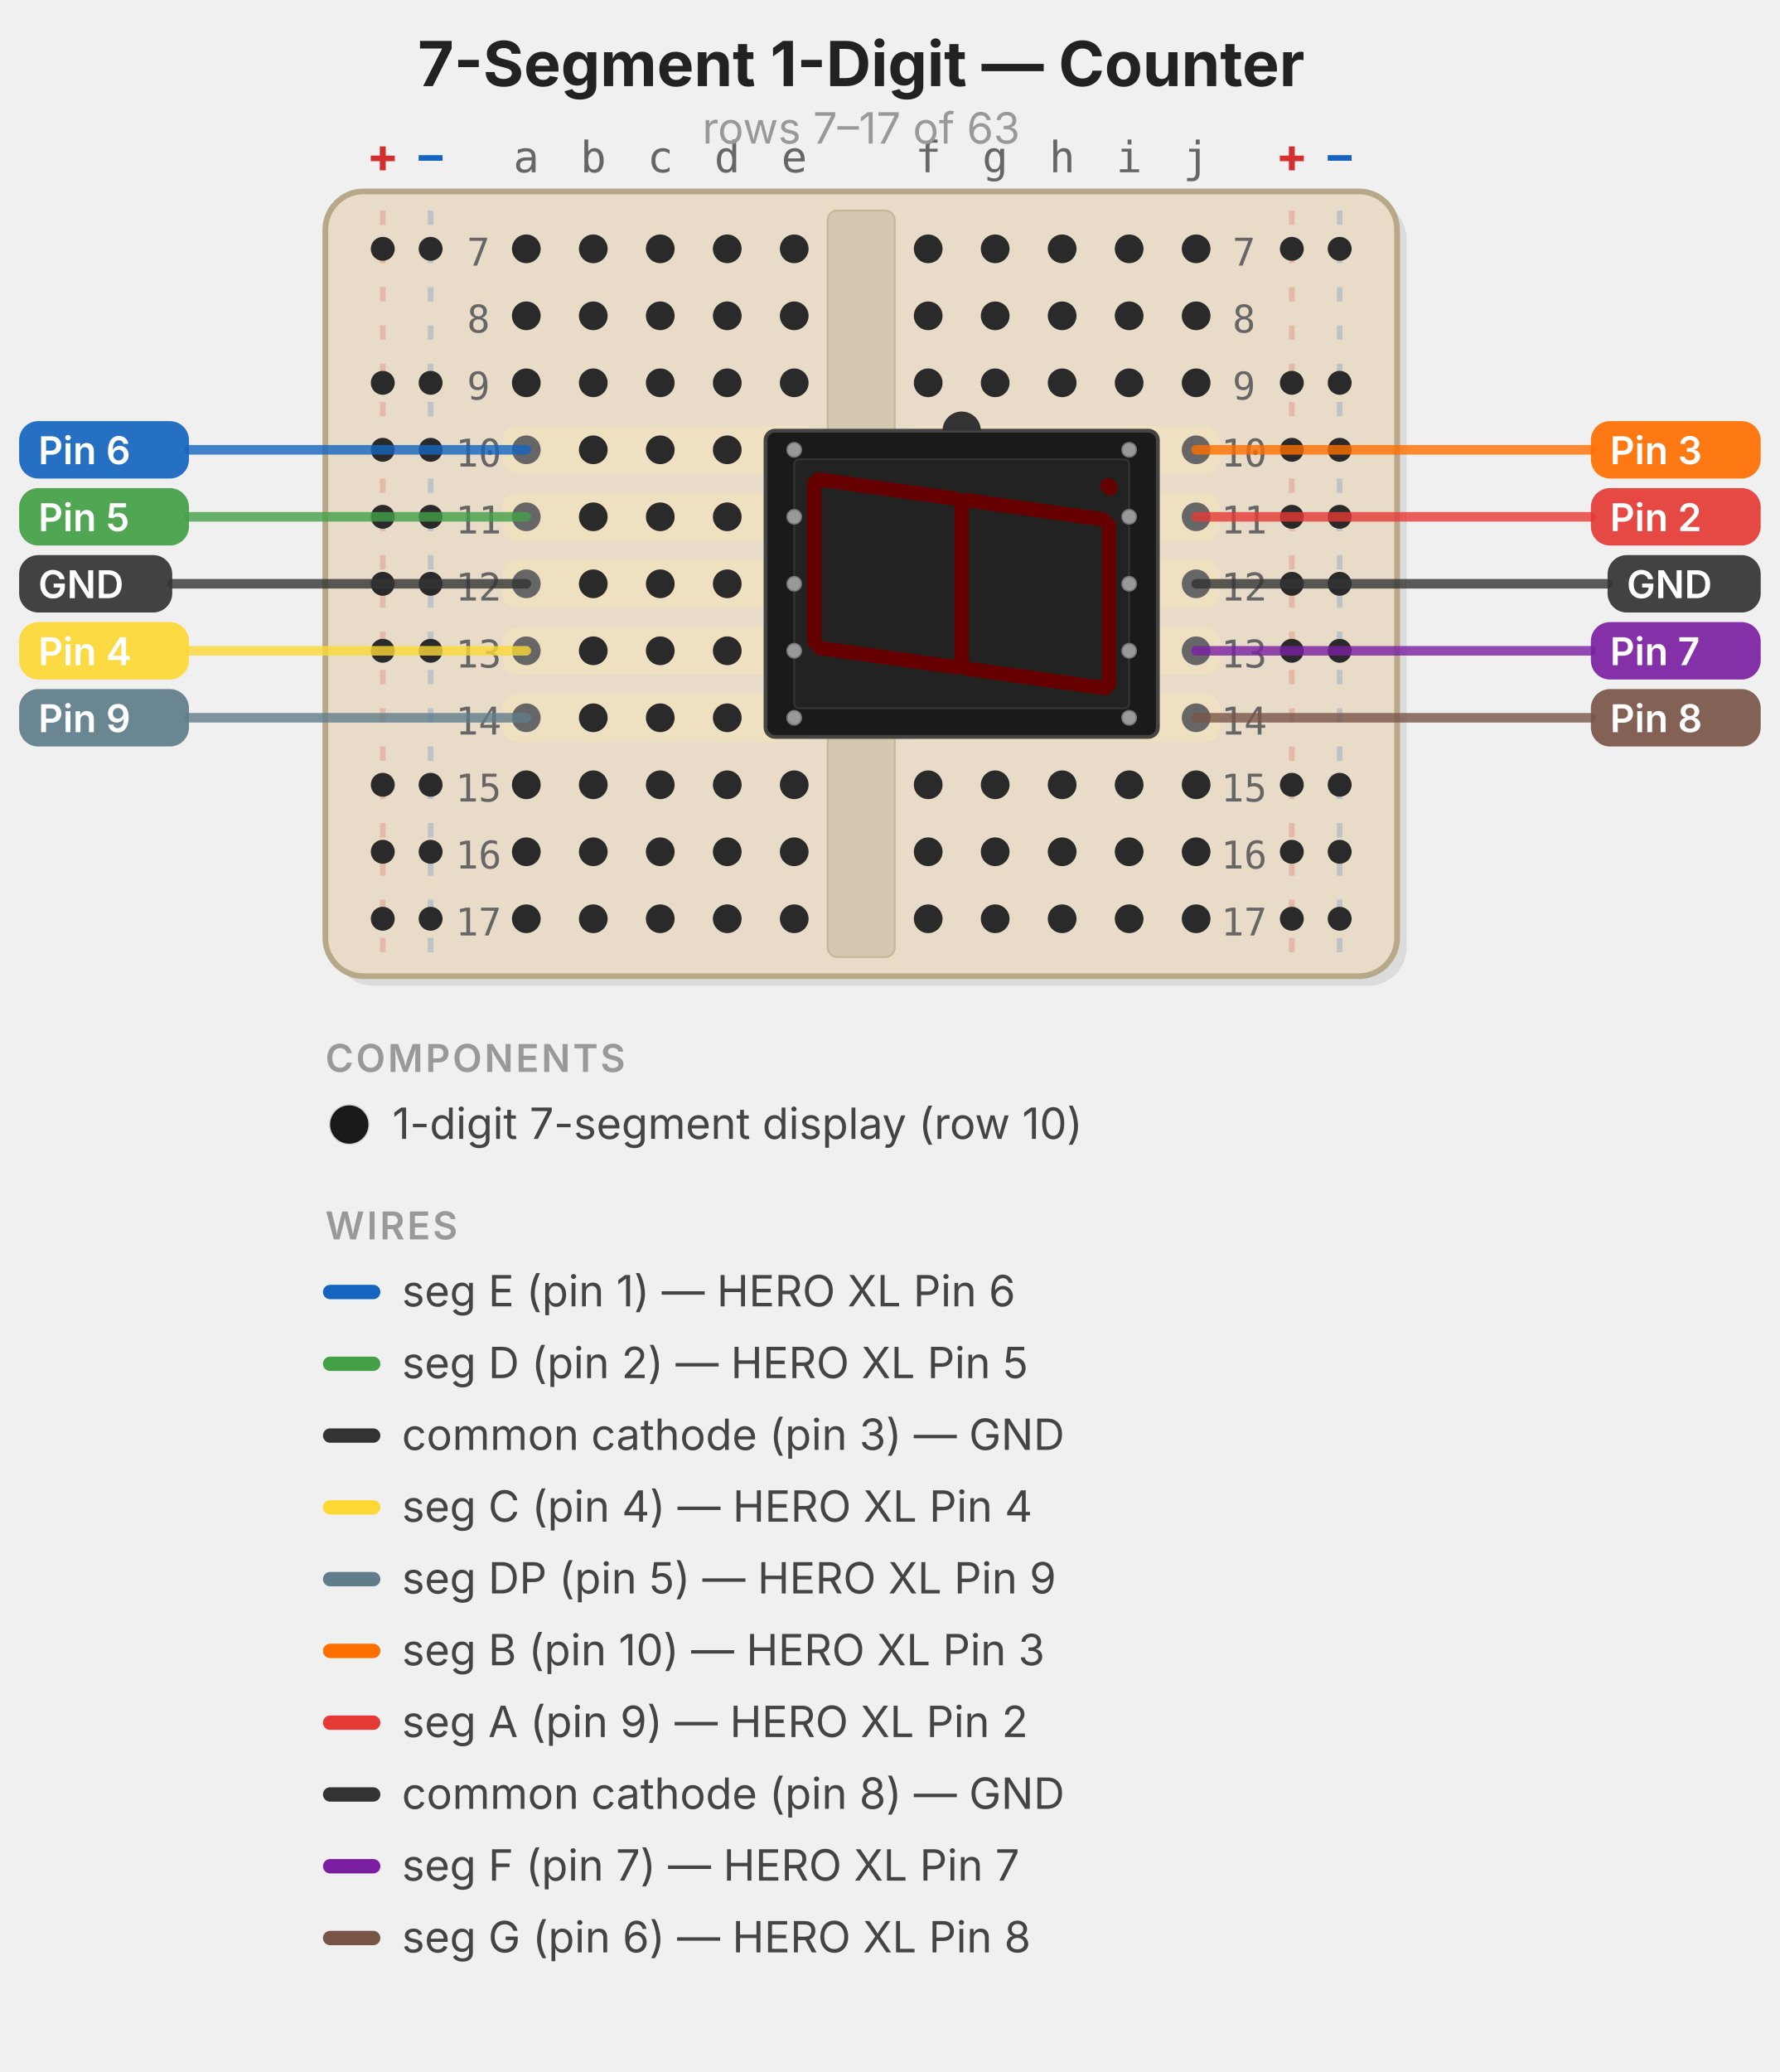
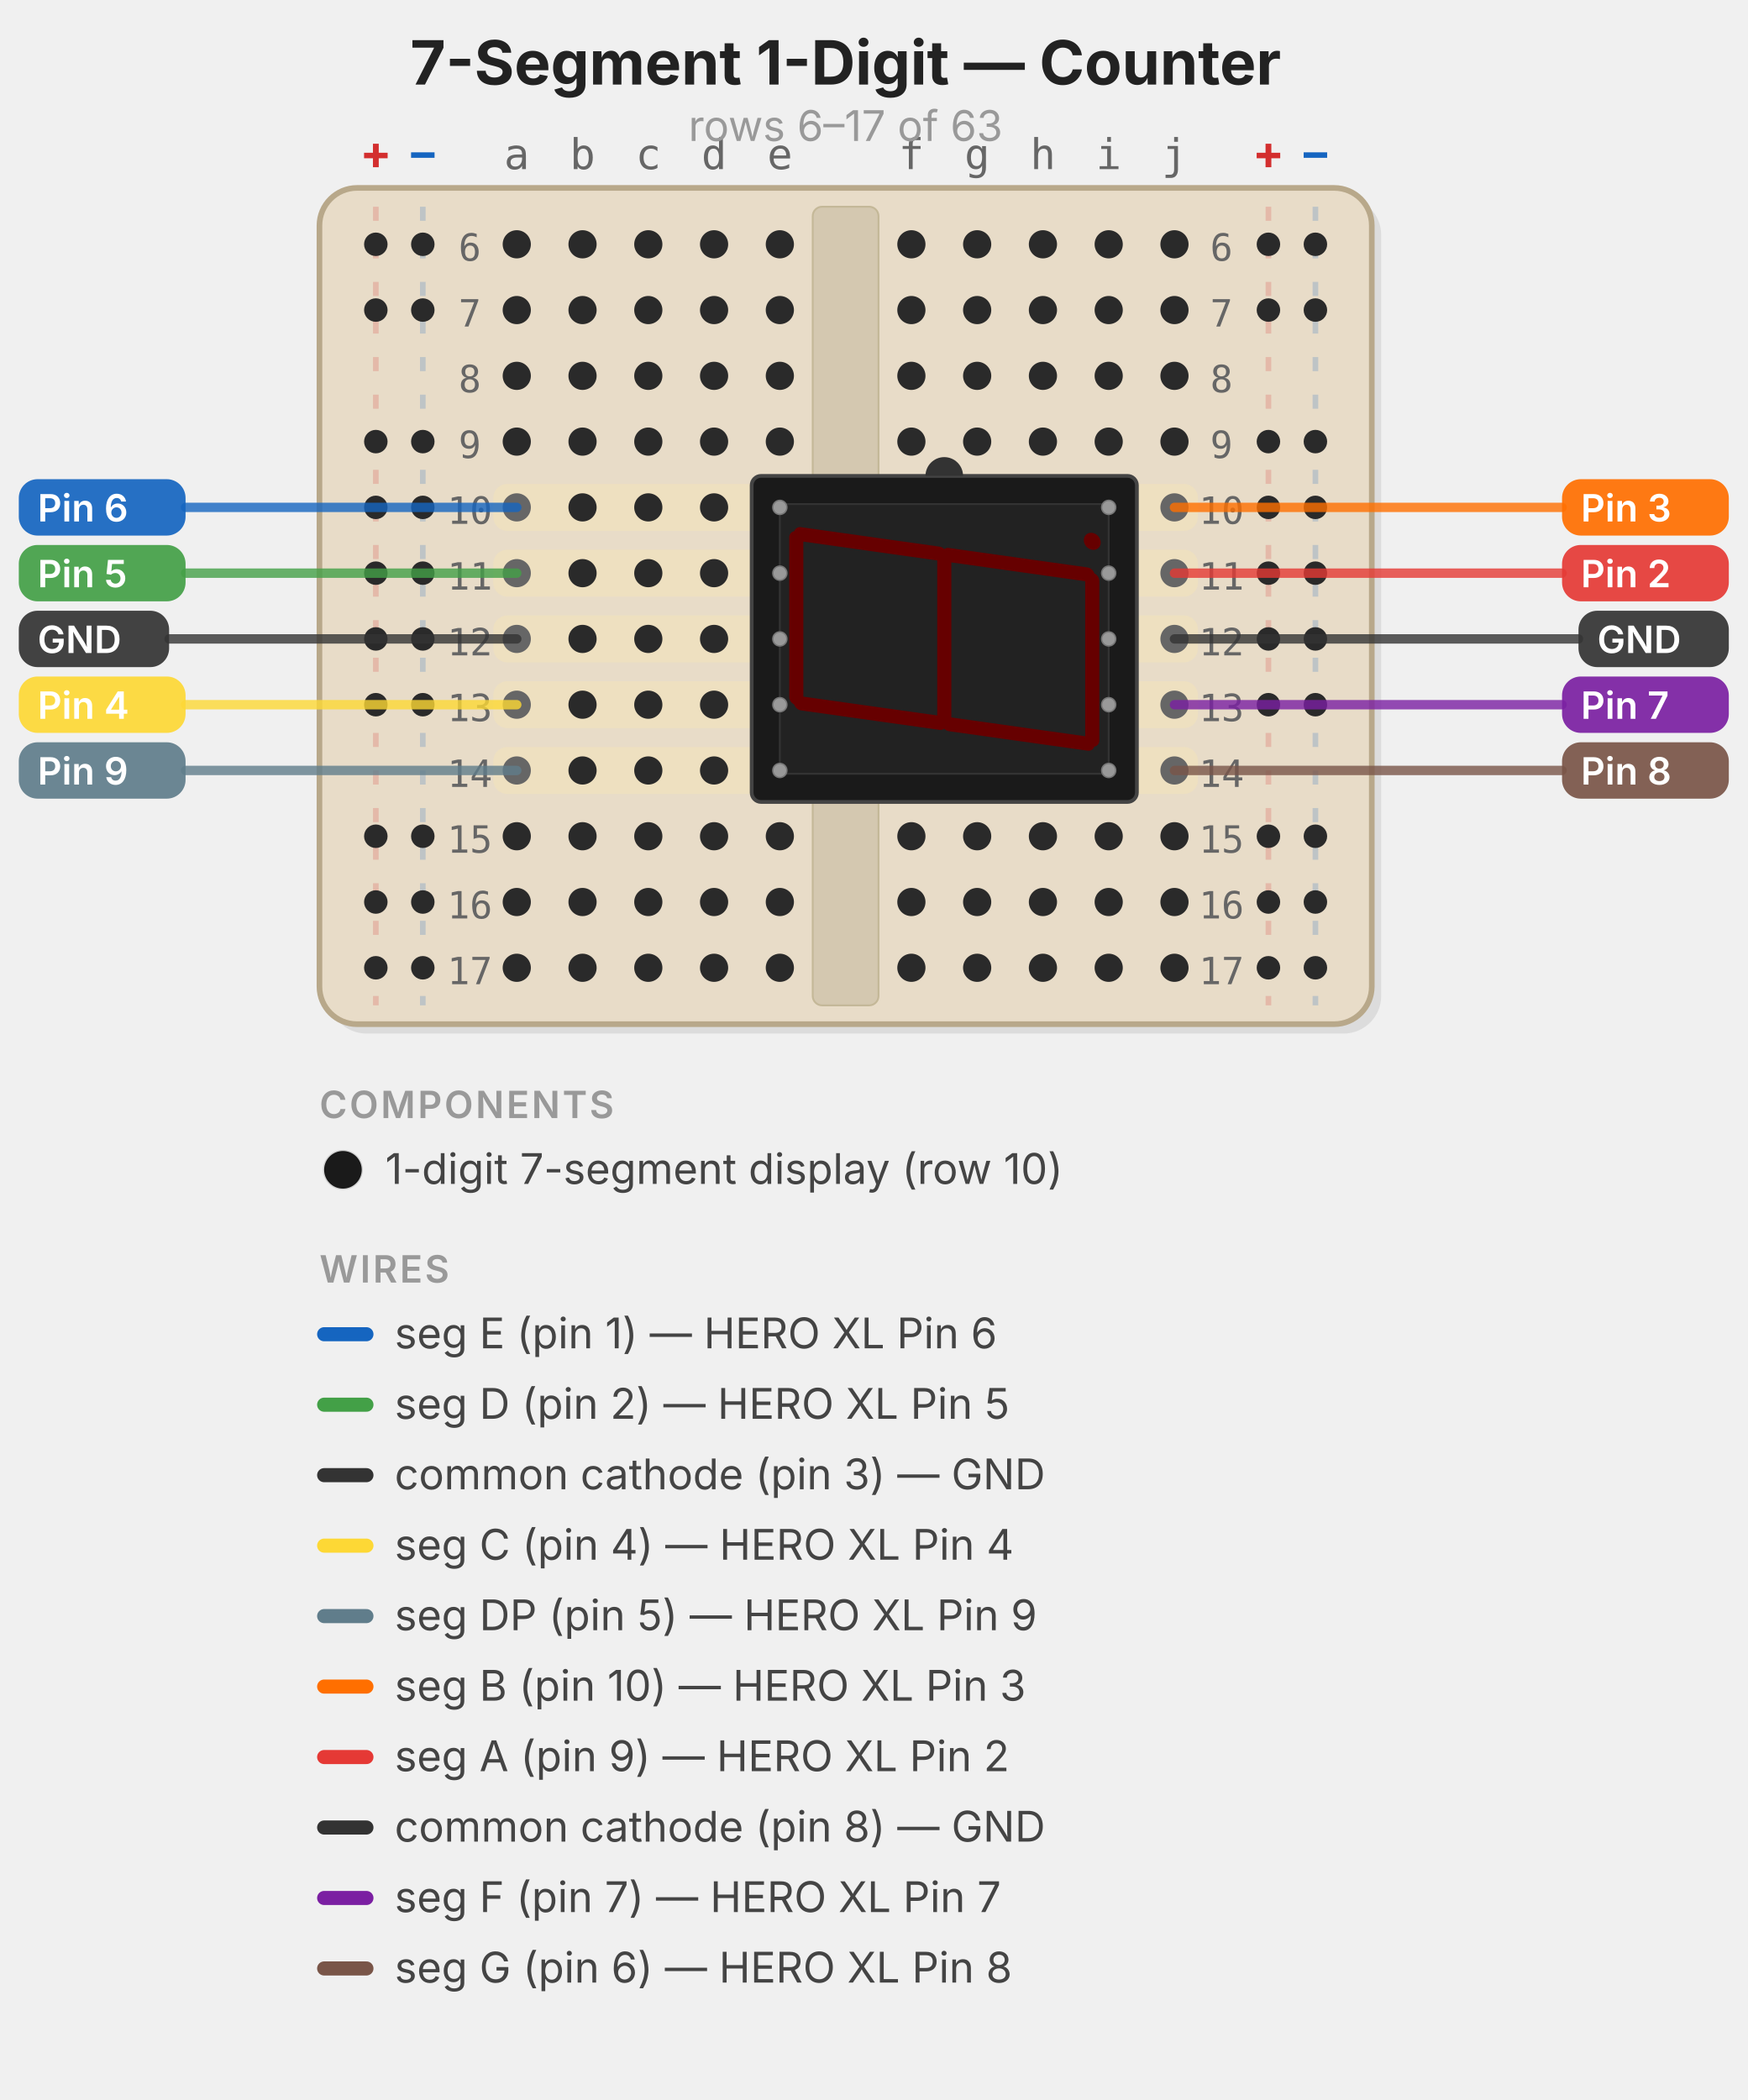
- <svg xmlns="http://www.w3.org/2000/svg" viewBox="0 0 372 433" width="372" height="433" style="background:#fff">
-   <rect x="70.0" y="42.0" width="224.0" height="164.0" rx="8" fill="#00000015" />
-   <rect x="68.0" y="40.0" width="224.0" height="164.0" rx="8" fill="#e8dcc8" stroke="#b8a88a" stroke-width="1.2" />
-   <rect x="173.0" y="44.0" width="14.0" height="156.0" rx="2" fill="#d4c8b0" stroke="#c4b898" stroke-width="0.4" />
-   <line x1="80.0" y1="44.0" x2="80.0" y2="200.0" stroke="#d32f2f" stroke-width="1.2" opacity="0.2" stroke-dasharray="3,5" />
-   <line x1="90.0" y1="44.0" x2="90.0" y2="200.0" stroke="#1565c0" stroke-width="1.2" opacity="0.2" stroke-dasharray="3,5" />
-   <line x1="270.0" y1="44.0" x2="270.0" y2="200.0" stroke="#d32f2f" stroke-width="1.2" opacity="0.2" stroke-dasharray="3,5" />
-   <line x1="280.0" y1="44.0" x2="280.0" y2="200.0" stroke="#1565c0" stroke-width="1.2" opacity="0.2" stroke-dasharray="3,5" />
-   <rect x="105.0" y="89.0" width="66.0" height="10.0" rx="3" fill="#ffeaa7" opacity="0.25" />
-   <rect x="189.0" y="89.0" width="66.0" height="10.0" rx="3" fill="#ffeaa7" opacity="0.25" />
+ <svg xmlns="http://www.w3.org/2000/svg" viewBox="0 0 372 447" width="372" height="447" style="background:#fff">
+   <rect x="70.0" y="42.0" width="224.0" height="178.0" rx="8" fill="#00000015" />
+   <rect x="68.0" y="40.0" width="224.0" height="178.0" rx="8" fill="#e8dcc8" stroke="#b8a88a" stroke-width="1.2" />
+   <rect x="173.0" y="44.0" width="14.0" height="170.0" rx="2" fill="#d4c8b0" stroke="#c4b898" stroke-width="0.4" />
+   <line x1="80.0" y1="44.0" x2="80.0" y2="214.0" stroke="#d32f2f" stroke-width="1.2" opacity="0.2" stroke-dasharray="3,5" />
+   <line x1="90.0" y1="44.0" x2="90.0" y2="214.0" stroke="#1565c0" stroke-width="1.2" opacity="0.2" stroke-dasharray="3,5" />
+   <line x1="270.0" y1="44.0" x2="270.0" y2="214.0" stroke="#d32f2f" stroke-width="1.2" opacity="0.2" stroke-dasharray="3,5" />
+   <line x1="280.0" y1="44.0" x2="280.0" y2="214.0" stroke="#1565c0" stroke-width="1.2" opacity="0.2" stroke-dasharray="3,5" />
  <rect x="105.0" y="103.0" width="66.0" height="10.0" rx="3" fill="#ffeaa7" opacity="0.25" />
  <rect x="189.0" y="103.0" width="66.0" height="10.0" rx="3" fill="#ffeaa7" opacity="0.25" />
  <rect x="105.0" y="117.0" width="66.0" height="10.0" rx="3" fill="#ffeaa7" opacity="0.25" />
  <rect x="189.0" y="117.0" width="66.0" height="10.0" rx="3" fill="#ffeaa7" opacity="0.25" />
  <rect x="105.0" y="131.0" width="66.0" height="10.0" rx="3" fill="#ffeaa7" opacity="0.25" />
  <rect x="189.0" y="131.0" width="66.0" height="10.0" rx="3" fill="#ffeaa7" opacity="0.25" />
  <rect x="105.0" y="145.0" width="66.0" height="10.0" rx="3" fill="#ffeaa7" opacity="0.25" />
  <rect x="189.0" y="145.0" width="66.0" height="10.0" rx="3" fill="#ffeaa7" opacity="0.25" />
+   <rect x="105.0" y="159.0" width="66.0" height="10.0" rx="3" fill="#ffeaa7" opacity="0.25" />
+   <rect x="189.0" y="159.0" width="66.0" height="10.0" rx="3" fill="#ffeaa7" opacity="0.25" />
  <circle cx="110.0" cy="52.0" r="3.0" fill="#2a2a2a" />
  <circle cx="110.0" cy="66.0" r="3.0" fill="#2a2a2a" />
  <circle cx="110.0" cy="80.0" r="3.0" fill="#2a2a2a" />
-   <circle cx="110.0" cy="94.0" r="3.0" fill="#666" />
+   <circle cx="110.0" cy="94.0" r="3.0" fill="#2a2a2a" />
  <circle cx="110.0" cy="108.0" r="3.0" fill="#666" />
  <circle cx="110.0" cy="122.0" r="3.0" fill="#666" />
  <circle cx="110.0" cy="136.0" r="3.0" fill="#666" />
  <circle cx="110.0" cy="150.0" r="3.0" fill="#666" />
-   <circle cx="110.0" cy="164.0" r="3.0" fill="#2a2a2a" />
+   <circle cx="110.0" cy="164.0" r="3.0" fill="#666" />
  <circle cx="110.0" cy="178.0" r="3.0" fill="#2a2a2a" />
  <circle cx="110.0" cy="192.0" r="3.0" fill="#2a2a2a" />
+   <circle cx="110.0" cy="206.0" r="3.0" fill="#2a2a2a" />
  <circle cx="124.0" cy="52.0" r="3.0" fill="#2a2a2a" />
  <circle cx="124.0" cy="66.0" r="3.0" fill="#2a2a2a" />
  <circle cx="124.0" cy="80.0" r="3.0" fill="#2a2a2a" />
  <circle cx="124.0" cy="94.0" r="3.0" fill="#2a2a2a" />
  <circle cx="124.0" cy="108.0" r="3.0" fill="#2a2a2a" />
  <circle cx="124.0" cy="122.0" r="3.0" fill="#2a2a2a" />
  <circle cx="124.0" cy="136.0" r="3.0" fill="#2a2a2a" />
  <circle cx="124.0" cy="150.0" r="3.0" fill="#2a2a2a" />
  <circle cx="124.0" cy="164.0" r="3.0" fill="#2a2a2a" />
  <circle cx="124.0" cy="178.0" r="3.0" fill="#2a2a2a" />
  <circle cx="124.0" cy="192.0" r="3.0" fill="#2a2a2a" />
+   <circle cx="124.0" cy="206.0" r="3.0" fill="#2a2a2a" />
  <circle cx="138.0" cy="52.0" r="3.0" fill="#2a2a2a" />
  <circle cx="138.0" cy="66.0" r="3.0" fill="#2a2a2a" />
  <circle cx="138.0" cy="80.0" r="3.0" fill="#2a2a2a" />
  <circle cx="138.0" cy="94.0" r="3.0" fill="#2a2a2a" />
  <circle cx="138.0" cy="108.0" r="3.0" fill="#2a2a2a" />
  <circle cx="138.0" cy="122.0" r="3.0" fill="#2a2a2a" />
  <circle cx="138.0" cy="136.0" r="3.0" fill="#2a2a2a" />
  <circle cx="138.0" cy="150.0" r="3.0" fill="#2a2a2a" />
  <circle cx="138.0" cy="164.0" r="3.0" fill="#2a2a2a" />
  <circle cx="138.0" cy="178.0" r="3.0" fill="#2a2a2a" />
  <circle cx="138.0" cy="192.0" r="3.0" fill="#2a2a2a" />
+   <circle cx="138.0" cy="206.0" r="3.0" fill="#2a2a2a" />
  <circle cx="152.0" cy="52.0" r="3.0" fill="#2a2a2a" />
  <circle cx="152.0" cy="66.0" r="3.0" fill="#2a2a2a" />
  <circle cx="152.0" cy="80.0" r="3.0" fill="#2a2a2a" />
  <circle cx="152.0" cy="94.0" r="3.0" fill="#2a2a2a" />
  <circle cx="152.0" cy="108.0" r="3.0" fill="#2a2a2a" />
  <circle cx="152.0" cy="122.0" r="3.0" fill="#2a2a2a" />
  <circle cx="152.0" cy="136.0" r="3.0" fill="#2a2a2a" />
  <circle cx="152.0" cy="150.0" r="3.0" fill="#2a2a2a" />
  <circle cx="152.0" cy="164.0" r="3.0" fill="#2a2a2a" />
  <circle cx="152.0" cy="178.0" r="3.0" fill="#2a2a2a" />
  <circle cx="152.0" cy="192.0" r="3.0" fill="#2a2a2a" />
+   <circle cx="152.0" cy="206.0" r="3.0" fill="#2a2a2a" />
  <circle cx="166.0" cy="52.0" r="3.0" fill="#2a2a2a" />
  <circle cx="166.0" cy="66.0" r="3.0" fill="#2a2a2a" />
  <circle cx="166.0" cy="80.0" r="3.0" fill="#2a2a2a" />
  <circle cx="166.0" cy="94.0" r="3.0" fill="#2a2a2a" />
  <circle cx="166.0" cy="108.0" r="3.0" fill="#2a2a2a" />
  <circle cx="166.0" cy="122.0" r="3.0" fill="#2a2a2a" />
  <circle cx="166.0" cy="136.0" r="3.0" fill="#2a2a2a" />
  <circle cx="166.0" cy="150.0" r="3.0" fill="#2a2a2a" />
  <circle cx="166.0" cy="164.0" r="3.0" fill="#2a2a2a" />
  <circle cx="166.0" cy="178.0" r="3.0" fill="#2a2a2a" />
  <circle cx="166.0" cy="192.0" r="3.0" fill="#2a2a2a" />
+   <circle cx="166.0" cy="206.0" r="3.0" fill="#2a2a2a" />
  <circle cx="194.0" cy="52.0" r="3.0" fill="#2a2a2a" />
  <circle cx="194.0" cy="66.0" r="3.0" fill="#2a2a2a" />
  <circle cx="194.0" cy="80.0" r="3.0" fill="#2a2a2a" />
  <circle cx="194.0" cy="94.0" r="3.0" fill="#2a2a2a" />
  <circle cx="194.0" cy="108.0" r="3.0" fill="#2a2a2a" />
  <circle cx="194.0" cy="122.0" r="3.0" fill="#2a2a2a" />
  <circle cx="194.0" cy="136.0" r="3.0" fill="#2a2a2a" />
  <circle cx="194.0" cy="150.0" r="3.0" fill="#2a2a2a" />
  <circle cx="194.0" cy="164.0" r="3.0" fill="#2a2a2a" />
  <circle cx="194.0" cy="178.0" r="3.0" fill="#2a2a2a" />
  <circle cx="194.0" cy="192.0" r="3.0" fill="#2a2a2a" />
+   <circle cx="194.0" cy="206.0" r="3.0" fill="#2a2a2a" />
  <circle cx="208.0" cy="52.0" r="3.0" fill="#2a2a2a" />
  <circle cx="208.0" cy="66.0" r="3.0" fill="#2a2a2a" />
  <circle cx="208.0" cy="80.0" r="3.0" fill="#2a2a2a" />
  <circle cx="208.0" cy="94.0" r="3.0" fill="#2a2a2a" />
  <circle cx="208.0" cy="108.0" r="3.0" fill="#2a2a2a" />
  <circle cx="208.0" cy="122.0" r="3.0" fill="#2a2a2a" />
  <circle cx="208.0" cy="136.0" r="3.0" fill="#2a2a2a" />
  <circle cx="208.0" cy="150.0" r="3.0" fill="#2a2a2a" />
  <circle cx="208.0" cy="164.0" r="3.0" fill="#2a2a2a" />
  <circle cx="208.0" cy="178.0" r="3.0" fill="#2a2a2a" />
  <circle cx="208.0" cy="192.0" r="3.0" fill="#2a2a2a" />
+   <circle cx="208.0" cy="206.0" r="3.0" fill="#2a2a2a" />
  <circle cx="222.0" cy="52.0" r="3.0" fill="#2a2a2a" />
  <circle cx="222.0" cy="66.0" r="3.0" fill="#2a2a2a" />
  <circle cx="222.0" cy="80.0" r="3.0" fill="#2a2a2a" />
  <circle cx="222.0" cy="94.0" r="3.0" fill="#2a2a2a" />
  <circle cx="222.0" cy="108.0" r="3.0" fill="#2a2a2a" />
  <circle cx="222.0" cy="122.0" r="3.0" fill="#2a2a2a" />
  <circle cx="222.0" cy="136.0" r="3.0" fill="#2a2a2a" />
  <circle cx="222.0" cy="150.0" r="3.0" fill="#2a2a2a" />
  <circle cx="222.0" cy="164.0" r="3.0" fill="#2a2a2a" />
  <circle cx="222.0" cy="178.0" r="3.0" fill="#2a2a2a" />
  <circle cx="222.0" cy="192.0" r="3.0" fill="#2a2a2a" />
+   <circle cx="222.0" cy="206.0" r="3.0" fill="#2a2a2a" />
  <circle cx="236.0" cy="52.0" r="3.0" fill="#2a2a2a" />
  <circle cx="236.0" cy="66.0" r="3.0" fill="#2a2a2a" />
  <circle cx="236.0" cy="80.0" r="3.0" fill="#2a2a2a" />
  <circle cx="236.0" cy="94.0" r="3.0" fill="#2a2a2a" />
  <circle cx="236.0" cy="108.0" r="3.0" fill="#2a2a2a" />
  <circle cx="236.0" cy="122.0" r="3.0" fill="#2a2a2a" />
  <circle cx="236.0" cy="136.0" r="3.0" fill="#2a2a2a" />
  <circle cx="236.0" cy="150.0" r="3.0" fill="#2a2a2a" />
  <circle cx="236.0" cy="164.0" r="3.0" fill="#2a2a2a" />
  <circle cx="236.0" cy="178.0" r="3.0" fill="#2a2a2a" />
  <circle cx="236.0" cy="192.0" r="3.0" fill="#2a2a2a" />
+   <circle cx="236.0" cy="206.0" r="3.0" fill="#2a2a2a" />
  <circle cx="250.0" cy="52.0" r="3.0" fill="#2a2a2a" />
  <circle cx="250.0" cy="66.0" r="3.0" fill="#2a2a2a" />
  <circle cx="250.0" cy="80.0" r="3.0" fill="#2a2a2a" />
-   <circle cx="250.0" cy="94.0" r="3.0" fill="#666" />
+   <circle cx="250.0" cy="94.0" r="3.0" fill="#2a2a2a" />
  <circle cx="250.0" cy="108.0" r="3.0" fill="#666" />
  <circle cx="250.0" cy="122.0" r="3.0" fill="#666" />
  <circle cx="250.0" cy="136.0" r="3.0" fill="#666" />
  <circle cx="250.0" cy="150.0" r="3.0" fill="#666" />
-   <circle cx="250.0" cy="164.0" r="3.0" fill="#2a2a2a" />
+   <circle cx="250.0" cy="164.0" r="3.0" fill="#666" />
  <circle cx="250.0" cy="178.0" r="3.0" fill="#2a2a2a" />
  <circle cx="250.0" cy="192.0" r="3.0" fill="#2a2a2a" />
+   <circle cx="250.0" cy="206.0" r="3.0" fill="#2a2a2a" />
  <circle cx="80.0" cy="52.0" r="2.5" fill="#2a2a2a" />
-   <circle cx="80.0" cy="80.0" r="2.5" fill="#2a2a2a" />
+   <circle cx="80.0" cy="66.0" r="2.5" fill="#2a2a2a" />
  <circle cx="80.0" cy="94.0" r="2.5" fill="#2a2a2a" />
  <circle cx="80.0" cy="108.0" r="2.5" fill="#2a2a2a" />
  <circle cx="80.0" cy="122.0" r="2.5" fill="#2a2a2a" />
  <circle cx="80.0" cy="136.0" r="2.5" fill="#2a2a2a" />
-   <circle cx="80.0" cy="164.0" r="2.5" fill="#2a2a2a" />
+   <circle cx="80.0" cy="150.0" r="2.5" fill="#2a2a2a" />
  <circle cx="80.0" cy="178.0" r="2.5" fill="#2a2a2a" />
  <circle cx="80.0" cy="192.0" r="2.5" fill="#2a2a2a" />
+   <circle cx="80.0" cy="206.0" r="2.5" fill="#2a2a2a" />
  <circle cx="90.0" cy="52.0" r="2.5" fill="#2a2a2a" />
-   <circle cx="90.0" cy="80.0" r="2.5" fill="#2a2a2a" />
+   <circle cx="90.0" cy="66.0" r="2.5" fill="#2a2a2a" />
  <circle cx="90.0" cy="94.0" r="2.5" fill="#2a2a2a" />
  <circle cx="90.0" cy="108.0" r="2.5" fill="#2a2a2a" />
  <circle cx="90.0" cy="122.0" r="2.5" fill="#2a2a2a" />
  <circle cx="90.0" cy="136.0" r="2.5" fill="#2a2a2a" />
-   <circle cx="90.0" cy="164.0" r="2.5" fill="#2a2a2a" />
+   <circle cx="90.0" cy="150.0" r="2.5" fill="#2a2a2a" />
  <circle cx="90.0" cy="178.0" r="2.5" fill="#2a2a2a" />
  <circle cx="90.0" cy="192.0" r="2.5" fill="#2a2a2a" />
+   <circle cx="90.0" cy="206.0" r="2.5" fill="#2a2a2a" />
  <circle cx="270.0" cy="52.0" r="2.5" fill="#2a2a2a" />
-   <circle cx="270.0" cy="80.0" r="2.5" fill="#2a2a2a" />
+   <circle cx="270.0" cy="66.0" r="2.5" fill="#2a2a2a" />
  <circle cx="270.0" cy="94.0" r="2.5" fill="#2a2a2a" />
  <circle cx="270.0" cy="108.0" r="2.5" fill="#2a2a2a" />
  <circle cx="270.0" cy="122.0" r="2.5" fill="#2a2a2a" />
  <circle cx="270.0" cy="136.0" r="2.5" fill="#2a2a2a" />
-   <circle cx="270.0" cy="164.0" r="2.5" fill="#2a2a2a" />
+   <circle cx="270.0" cy="150.0" r="2.5" fill="#2a2a2a" />
  <circle cx="270.0" cy="178.0" r="2.5" fill="#2a2a2a" />
  <circle cx="270.0" cy="192.0" r="2.5" fill="#2a2a2a" />
+   <circle cx="270.0" cy="206.0" r="2.5" fill="#2a2a2a" />
  <circle cx="280.0" cy="52.0" r="2.5" fill="#2a2a2a" />
-   <circle cx="280.0" cy="80.0" r="2.5" fill="#2a2a2a" />
+   <circle cx="280.0" cy="66.0" r="2.5" fill="#2a2a2a" />
  <circle cx="280.0" cy="94.0" r="2.5" fill="#2a2a2a" />
  <circle cx="280.0" cy="108.0" r="2.5" fill="#2a2a2a" />
  <circle cx="280.0" cy="122.0" r="2.5" fill="#2a2a2a" />
  <circle cx="280.0" cy="136.0" r="2.5" fill="#2a2a2a" />
-   <circle cx="280.0" cy="164.0" r="2.5" fill="#2a2a2a" />
+   <circle cx="280.0" cy="150.0" r="2.5" fill="#2a2a2a" />
  <circle cx="280.0" cy="178.0" r="2.5" fill="#2a2a2a" />
  <circle cx="280.0" cy="192.0" r="2.5" fill="#2a2a2a" />
+   <circle cx="280.0" cy="206.0" r="2.5" fill="#2a2a2a" />
  <text x="110.0" y="36.0" font-size="9" fill="#666" text-anchor="middle" font-family="'SF Mono', 'Cascadia Code', 'Fira Code', monospace">a</text>
  <text x="124.0" y="36.0" font-size="9" fill="#666" text-anchor="middle" font-family="'SF Mono', 'Cascadia Code', 'Fira Code', monospace">b</text>
  <text x="138.0" y="36.0" font-size="9" fill="#666" text-anchor="middle" font-family="'SF Mono', 'Cascadia Code', 'Fira Code', monospace">c</text>
  <text x="152.0" y="36.0" font-size="9" fill="#666" text-anchor="middle" font-family="'SF Mono', 'Cascadia Code', 'Fira Code', monospace">d</text>
  <text x="166.0" y="36.0" font-size="9" fill="#666" text-anchor="middle" font-family="'SF Mono', 'Cascadia Code', 'Fira Code', monospace">e</text>
  <text x="194.0" y="36.0" font-size="9" fill="#666" text-anchor="middle" font-family="'SF Mono', 'Cascadia Code', 'Fira Code', monospace">f</text>
  <text x="208.0" y="36.0" font-size="9" fill="#666" text-anchor="middle" font-family="'SF Mono', 'Cascadia Code', 'Fira Code', monospace">g</text>
  <text x="222.0" y="36.0" font-size="9" fill="#666" text-anchor="middle" font-family="'SF Mono', 'Cascadia Code', 'Fira Code', monospace">h</text>
  <text x="236.0" y="36.0" font-size="9" fill="#666" text-anchor="middle" font-family="'SF Mono', 'Cascadia Code', 'Fira Code', monospace">i</text>
  <text x="250.0" y="36.0" font-size="9" fill="#666" text-anchor="middle" font-family="'SF Mono', 'Cascadia Code', 'Fira Code', monospace">j</text>
  <text x="80.0" y="36.0" font-size="10" fill="#d32f2f" font-weight="bold" text-anchor="middle" font-family="system-ui, -apple-system, 'Segoe UI', sans-serif">+</text>
  <text x="90.0" y="36.0" font-size="10" fill="#1565c0" font-weight="bold" text-anchor="middle" font-family="system-ui, -apple-system, 'Segoe UI', sans-serif">–</text>
  <text x="270.0" y="36.0" font-size="10" fill="#d32f2f" font-weight="bold" text-anchor="middle" font-family="system-ui, -apple-system, 'Segoe UI', sans-serif">+</text>
  <text x="280.0" y="36.0" font-size="10" fill="#1565c0" font-weight="bold" text-anchor="middle" font-family="system-ui, -apple-system, 'Segoe UI', sans-serif">–</text>
-   <text x="100.0" y="55.5" font-size="8" fill="#666" text-anchor="middle" font-family="'SF Mono', 'Cascadia Code', 'Fira Code', monospace">7</text>
-   <text x="260.0" y="55.5" font-size="8" fill="#666" text-anchor="middle" font-family="'SF Mono', 'Cascadia Code', 'Fira Code', monospace">7</text>
-   <text x="100.0" y="69.5" font-size="8" fill="#666" text-anchor="middle" font-family="'SF Mono', 'Cascadia Code', 'Fira Code', monospace">8</text>
-   <text x="260.0" y="69.5" font-size="8" fill="#666" text-anchor="middle" font-family="'SF Mono', 'Cascadia Code', 'Fira Code', monospace">8</text>
-   <text x="100.0" y="83.5" font-size="8" fill="#666" text-anchor="middle" font-family="'SF Mono', 'Cascadia Code', 'Fira Code', monospace">9</text>
-   <text x="260.0" y="83.5" font-size="8" fill="#666" text-anchor="middle" font-family="'SF Mono', 'Cascadia Code', 'Fira Code', monospace">9</text>
-   <text x="100.0" y="97.5" font-size="8" fill="#666" text-anchor="middle" font-family="'SF Mono', 'Cascadia Code', 'Fira Code', monospace">10</text>
-   <text x="260.0" y="97.5" font-size="8" fill="#666" text-anchor="middle" font-family="'SF Mono', 'Cascadia Code', 'Fira Code', monospace">10</text>
-   <text x="100.0" y="111.5" font-size="8" fill="#666" text-anchor="middle" font-family="'SF Mono', 'Cascadia Code', 'Fira Code', monospace">11</text>
-   <text x="260.0" y="111.5" font-size="8" fill="#666" text-anchor="middle" font-family="'SF Mono', 'Cascadia Code', 'Fira Code', monospace">11</text>
-   <text x="100.0" y="125.5" font-size="8" fill="#666" text-anchor="middle" font-family="'SF Mono', 'Cascadia Code', 'Fira Code', monospace">12</text>
-   <text x="260.0" y="125.5" font-size="8" fill="#666" text-anchor="middle" font-family="'SF Mono', 'Cascadia Code', 'Fira Code', monospace">12</text>
-   <text x="100.0" y="139.5" font-size="8" fill="#666" text-anchor="middle" font-family="'SF Mono', 'Cascadia Code', 'Fira Code', monospace">13</text>
-   <text x="260.0" y="139.5" font-size="8" fill="#666" text-anchor="middle" font-family="'SF Mono', 'Cascadia Code', 'Fira Code', monospace">13</text>
-   <text x="100.0" y="153.5" font-size="8" fill="#666" text-anchor="middle" font-family="'SF Mono', 'Cascadia Code', 'Fira Code', monospace">14</text>
-   <text x="260.0" y="153.5" font-size="8" fill="#666" text-anchor="middle" font-family="'SF Mono', 'Cascadia Code', 'Fira Code', monospace">14</text>
-   <text x="100.0" y="167.5" font-size="8" fill="#666" text-anchor="middle" font-family="'SF Mono', 'Cascadia Code', 'Fira Code', monospace">15</text>
-   <text x="260.0" y="167.5" font-size="8" fill="#666" text-anchor="middle" font-family="'SF Mono', 'Cascadia Code', 'Fira Code', monospace">15</text>
-   <text x="100.0" y="181.5" font-size="8" fill="#666" text-anchor="middle" font-family="'SF Mono', 'Cascadia Code', 'Fira Code', monospace">16</text>
-   <text x="260.0" y="181.5" font-size="8" fill="#666" text-anchor="middle" font-family="'SF Mono', 'Cascadia Code', 'Fira Code', monospace">16</text>
-   <text x="100.0" y="195.5" font-size="8" fill="#666" text-anchor="middle" font-family="'SF Mono', 'Cascadia Code', 'Fira Code', monospace">17</text>
-   <text x="260.0" y="195.5" font-size="8" fill="#666" text-anchor="middle" font-family="'SF Mono', 'Cascadia Code', 'Fira Code', monospace">17</text>
-   <rect x="160.0" y="90.0" width="82.0" height="64.0" rx="2" fill="#1a1a1a" stroke="#444" stroke-width="0.8" />
-   <path d="M 197.0 90.0 a 4 4 0 0 1 8 0" fill="#333" stroke="none" />
-   <rect x="166.0" y="96.0" width="70.0" height="52.0" rx="1" fill="#222" stroke="#333" stroke-width="0.4" />
+   <text x="100.0" y="55.5" font-size="8" fill="#666" text-anchor="middle" font-family="'SF Mono', 'Cascadia Code', 'Fira Code', monospace">6</text>
+   <text x="260.0" y="55.5" font-size="8" fill="#666" text-anchor="middle" font-family="'SF Mono', 'Cascadia Code', 'Fira Code', monospace">6</text>
+   <text x="100.0" y="69.5" font-size="8" fill="#666" text-anchor="middle" font-family="'SF Mono', 'Cascadia Code', 'Fira Code', monospace">7</text>
+   <text x="260.0" y="69.5" font-size="8" fill="#666" text-anchor="middle" font-family="'SF Mono', 'Cascadia Code', 'Fira Code', monospace">7</text>
+   <text x="100.0" y="83.5" font-size="8" fill="#666" text-anchor="middle" font-family="'SF Mono', 'Cascadia Code', 'Fira Code', monospace">8</text>
+   <text x="260.0" y="83.5" font-size="8" fill="#666" text-anchor="middle" font-family="'SF Mono', 'Cascadia Code', 'Fira Code', monospace">8</text>
+   <text x="100.0" y="97.5" font-size="8" fill="#666" text-anchor="middle" font-family="'SF Mono', 'Cascadia Code', 'Fira Code', monospace">9</text>
+   <text x="260.0" y="97.5" font-size="8" fill="#666" text-anchor="middle" font-family="'SF Mono', 'Cascadia Code', 'Fira Code', monospace">9</text>
+   <text x="100.0" y="111.5" font-size="8" fill="#666" text-anchor="middle" font-family="'SF Mono', 'Cascadia Code', 'Fira Code', monospace">10</text>
+   <text x="260.0" y="111.5" font-size="8" fill="#666" text-anchor="middle" font-family="'SF Mono', 'Cascadia Code', 'Fira Code', monospace">10</text>
+   <text x="100.0" y="125.5" font-size="8" fill="#666" text-anchor="middle" font-family="'SF Mono', 'Cascadia Code', 'Fira Code', monospace">11</text>
+   <text x="260.0" y="125.5" font-size="8" fill="#666" text-anchor="middle" font-family="'SF Mono', 'Cascadia Code', 'Fira Code', monospace">11</text>
+   <text x="100.0" y="139.5" font-size="8" fill="#666" text-anchor="middle" font-family="'SF Mono', 'Cascadia Code', 'Fira Code', monospace">12</text>
+   <text x="260.0" y="139.5" font-size="8" fill="#666" text-anchor="middle" font-family="'SF Mono', 'Cascadia Code', 'Fira Code', monospace">12</text>
+   <text x="100.0" y="153.5" font-size="8" fill="#666" text-anchor="middle" font-family="'SF Mono', 'Cascadia Code', 'Fira Code', monospace">13</text>
+   <text x="260.0" y="153.5" font-size="8" fill="#666" text-anchor="middle" font-family="'SF Mono', 'Cascadia Code', 'Fira Code', monospace">13</text>
+   <text x="100.0" y="167.5" font-size="8" fill="#666" text-anchor="middle" font-family="'SF Mono', 'Cascadia Code', 'Fira Code', monospace">14</text>
+   <text x="260.0" y="167.5" font-size="8" fill="#666" text-anchor="middle" font-family="'SF Mono', 'Cascadia Code', 'Fira Code', monospace">14</text>
+   <text x="100.0" y="181.5" font-size="8" fill="#666" text-anchor="middle" font-family="'SF Mono', 'Cascadia Code', 'Fira Code', monospace">15</text>
+   <text x="260.0" y="181.5" font-size="8" fill="#666" text-anchor="middle" font-family="'SF Mono', 'Cascadia Code', 'Fira Code', monospace">15</text>
+   <text x="100.0" y="195.5" font-size="8" fill="#666" text-anchor="middle" font-family="'SF Mono', 'Cascadia Code', 'Fira Code', monospace">16</text>
+   <text x="260.0" y="195.5" font-size="8" fill="#666" text-anchor="middle" font-family="'SF Mono', 'Cascadia Code', 'Fira Code', monospace">16</text>
+   <text x="100.0" y="209.5" font-size="8" fill="#666" text-anchor="middle" font-family="'SF Mono', 'Cascadia Code', 'Fira Code', monospace">17</text>
+   <text x="260.0" y="209.5" font-size="8" fill="#666" text-anchor="middle" font-family="'SF Mono', 'Cascadia Code', 'Fira Code', monospace">17</text>
+   <rect x="160.0" y="101.3" width="82.0" height="69.4" rx="2" fill="#1a1a1a" stroke="#444" stroke-width="0.8" />
+   <path d="M 197.0 101.3 a 4 4 0 0 1 8 0" fill="#333" stroke="none" />
+   <rect x="166.0" y="107.3" width="70.0" height="57.4" rx="1" fill="#222" stroke="#333" stroke-width="0.4" />
  <defs>
    <clipPath id="seg-clip-10">
-       <rect x="166.0" y="96.0" width="70.0" height="52.0" />
+       <rect x="166.0" y="107.3" width="70.0" height="57.4" />
    </clipPath>
  </defs>
  <g clip-path="url(#seg-clip-10)">
-     <g transform="translate(201.0,122.0) rotate(-90) skewX(-8)">
-       <line x1="-16.6" y1="-30.8" x2="16.6" y2="-30.8" stroke="#600" stroke-width="3.0" stroke-linecap="round" />
-       <line x1="-16.6" y1="0.0" x2="16.6" y2="0.0" stroke="#600" stroke-width="3.0" stroke-linecap="round" />
-       <line x1="-16.6" y1="30.8" x2="16.6" y2="30.8" stroke="#600" stroke-width="3.0" stroke-linecap="round" />
-       <line x1="-17.6" y1="-29.8" x2="-17.6" y2="-1.0" stroke="#600" stroke-width="3.0" stroke-linecap="round" />
-       <line x1="17.6" y1="-29.8" x2="17.6" y2="-1.0" stroke="#600" stroke-width="3.0" stroke-linecap="round" />
-       <line x1="-17.6" y1="1.0" x2="-17.6" y2="29.8" stroke="#600" stroke-width="3.0" stroke-linecap="round" />
-       <line x1="17.6" y1="1.0" x2="17.6" y2="29.8" stroke="#600" stroke-width="3.0" stroke-linecap="round" />
-       <circle cx="24.6" cy="30.8" r="1.8" fill="#600" />
+     <g transform="translate(201.0,136.0) rotate(-90) skewX(-8)">
+       <line x1="-17.0" y1="-31.5" x2="17.0" y2="-31.5" stroke="#600" stroke-width="3.0" stroke-linecap="round" />
+       <line x1="-17.0" y1="0.0" x2="17.0" y2="0.0" stroke="#600" stroke-width="3.0" stroke-linecap="round" />
+       <line x1="-17.0" y1="31.5" x2="17.0" y2="31.5" stroke="#600" stroke-width="3.0" stroke-linecap="round" />
+       <line x1="-18.0" y1="-30.5" x2="-18.0" y2="-1.0" stroke="#600" stroke-width="3.0" stroke-linecap="round" />
+       <line x1="18.0" y1="-30.5" x2="18.0" y2="-1.0" stroke="#600" stroke-width="3.0" stroke-linecap="round" />
+       <line x1="-18.0" y1="1.0" x2="-18.0" y2="30.5" stroke="#600" stroke-width="3.0" stroke-linecap="round" />
+       <line x1="18.0" y1="1.0" x2="18.0" y2="30.5" stroke="#600" stroke-width="3.0" stroke-linecap="round" />
+       <circle cx="25.2" cy="31.5" r="1.8" fill="#600" />
    </g>
  </g>
-   <circle cx="166.0" cy="94.0" r="1.5" fill="#999" stroke="#777" stroke-width="0.3" />
  <circle cx="166.0" cy="108.0" r="1.5" fill="#999" stroke="#777" stroke-width="0.3" />
  <circle cx="166.0" cy="122.0" r="1.5" fill="#999" stroke="#777" stroke-width="0.3" />
  <circle cx="166.0" cy="136.0" r="1.5" fill="#999" stroke="#777" stroke-width="0.3" />
  <circle cx="166.0" cy="150.0" r="1.5" fill="#999" stroke="#777" stroke-width="0.3" />
-   <circle cx="236.0" cy="94.0" r="1.5" fill="#999" stroke="#777" stroke-width="0.3" />
+   <circle cx="166.0" cy="164.0" r="1.5" fill="#999" stroke="#777" stroke-width="0.3" />
  <circle cx="236.0" cy="108.0" r="1.5" fill="#999" stroke="#777" stroke-width="0.3" />
  <circle cx="236.0" cy="122.0" r="1.5" fill="#999" stroke="#777" stroke-width="0.3" />
  <circle cx="236.0" cy="136.0" r="1.5" fill="#999" stroke="#777" stroke-width="0.3" />
  <circle cx="236.0" cy="150.0" r="1.5" fill="#999" stroke="#777" stroke-width="0.3" />
-   <line x1="39.5" y1="94.0" x2="110.0" y2="94.0" stroke="#1565c0" stroke-width="2" stroke-linecap="round" opacity="0.8" />
-   <rect x="4.0" y="88.0" width="35.5" height="12.0" rx="4" fill="#1565c0" opacity="0.92" />
-   <text x="8.0" y="97.0" font-size="8" fill="white" font-weight="600" font-family="system-ui, -apple-system, 'Segoe UI', sans-serif">Pin 6</text>
-   <line x1="39.5" y1="108.0" x2="110.0" y2="108.0" stroke="#43a047" stroke-width="2" stroke-linecap="round" opacity="0.8" />
-   <rect x="4.0" y="102.0" width="35.5" height="12.0" rx="4" fill="#43a047" opacity="0.92" />
-   <text x="8.0" y="111.0" font-size="8" fill="white" font-weight="600" font-family="system-ui, -apple-system, 'Segoe UI', sans-serif">Pin 5</text>
-   <line x1="36.0" y1="122.0" x2="110.0" y2="122.0" stroke="#333333" stroke-width="2" stroke-linecap="round" opacity="0.8" />
-   <rect x="4.0" y="116.0" width="32.0" height="12.0" rx="4" fill="#333333" opacity="0.92" />
-   <text x="8.0" y="125.0" font-size="8" fill="white" font-weight="600" font-family="system-ui, -apple-system, 'Segoe UI', sans-serif">GND</text>
-   <line x1="39.5" y1="136.0" x2="110.0" y2="136.0" stroke="#fdd835" stroke-width="2" stroke-linecap="round" opacity="0.8" />
-   <rect x="4.0" y="130.0" width="35.5" height="12.0" rx="4" fill="#fdd835" opacity="0.92" />
-   <text x="8.0" y="139.0" font-size="8" fill="white" font-weight="600" font-family="system-ui, -apple-system, 'Segoe UI', sans-serif">Pin 4</text>
-   <line x1="39.5" y1="150.0" x2="110.0" y2="150.0" stroke="#607d8b" stroke-width="2" stroke-linecap="round" opacity="0.8" />
-   <rect x="4.0" y="144.0" width="35.5" height="12.0" rx="4" fill="#607d8b" opacity="0.92" />
-   <text x="8.0" y="153.0" font-size="8" fill="white" font-weight="600" font-family="system-ui, -apple-system, 'Segoe UI', sans-serif">Pin 9</text>
-   <line x1="250.0" y1="94.0" x2="332.5" y2="94.0" stroke="#ff6f00" stroke-width="2" stroke-linecap="round" opacity="0.8" />
-   <rect x="332.5" y="88.0" width="35.5" height="12.0" rx="4" fill="#ff6f00" opacity="0.92" />
-   <text x="336.5" y="97.0" font-size="8" fill="white" font-weight="600" font-family="system-ui, -apple-system, 'Segoe UI', sans-serif">Pin 3</text>
-   <line x1="250.0" y1="108.0" x2="332.5" y2="108.0" stroke="#e53935" stroke-width="2" stroke-linecap="round" opacity="0.8" />
-   <rect x="332.5" y="102.0" width="35.5" height="12.0" rx="4" fill="#e53935" opacity="0.92" />
-   <text x="336.5" y="111.0" font-size="8" fill="white" font-weight="600" font-family="system-ui, -apple-system, 'Segoe UI', sans-serif">Pin 2</text>
-   <line x1="250.0" y1="122.0" x2="336.0" y2="122.0" stroke="#333333" stroke-width="2" stroke-linecap="round" opacity="0.8" />
-   <rect x="336.0" y="116.0" width="32.0" height="12.0" rx="4" fill="#333333" opacity="0.92" />
-   <text x="340.0" y="125.0" font-size="8" fill="white" font-weight="600" font-family="system-ui, -apple-system, 'Segoe UI', sans-serif">GND</text>
-   <line x1="250.0" y1="136.0" x2="332.5" y2="136.0" stroke="#7b1fa2" stroke-width="2" stroke-linecap="round" opacity="0.8" />
-   <rect x="332.5" y="130.0" width="35.5" height="12.0" rx="4" fill="#7b1fa2" opacity="0.92" />
-   <text x="336.5" y="139.0" font-size="8" fill="white" font-weight="600" font-family="system-ui, -apple-system, 'Segoe UI', sans-serif">Pin 7</text>
-   <line x1="250.0" y1="150.0" x2="332.5" y2="150.0" stroke="#795548" stroke-width="2" stroke-linecap="round" opacity="0.8" />
-   <rect x="332.5" y="144.0" width="35.5" height="12.0" rx="4" fill="#795548" opacity="0.92" />
-   <text x="336.5" y="153.0" font-size="8" fill="white" font-weight="600" font-family="system-ui, -apple-system, 'Segoe UI', sans-serif">Pin 8</text>
-   <text x="68.0" y="224.0" font-size="8" fill="#999" font-weight="600" letter-spacing="0.5" font-family="system-ui, -apple-system, 'Segoe UI', sans-serif">COMPONENTS</text>
-   <circle cx="73.0" cy="235.0" r="4.0" fill="#1a1a1a" stroke="#0002" stroke-width="0.5" />
-   <text x="82.0" y="238.0" font-size="9" fill="#444" font-family="system-ui, -apple-system, 'Segoe UI', sans-serif">1-digit 7-segment display (row 10)</text>
-   <text x="68.0" y="259.0" font-size="8" fill="#999" font-weight="600" letter-spacing="0.5" font-family="system-ui, -apple-system, 'Segoe UI', sans-serif">WIRES</text>
-   <line x1="69.0" y1="270.0" x2="78.0" y2="270.0" stroke="#1565c0" stroke-width="3" stroke-linecap="round" />
-   <text x="84.0" y="273.0" font-size="9" fill="#444" font-family="system-ui, -apple-system, 'Segoe UI', sans-serif">seg E (pin 1) — HERO XL Pin 6</text>
-   <line x1="69.0" y1="285.0" x2="78.0" y2="285.0" stroke="#43a047" stroke-width="3" stroke-linecap="round" />
-   <text x="84.0" y="288.0" font-size="9" fill="#444" font-family="system-ui, -apple-system, 'Segoe UI', sans-serif">seg D (pin 2) — HERO XL Pin 5</text>
-   <line x1="69.0" y1="300.0" x2="78.0" y2="300.0" stroke="#333333" stroke-width="3" stroke-linecap="round" />
-   <text x="84.0" y="303.0" font-size="9" fill="#444" font-family="system-ui, -apple-system, 'Segoe UI', sans-serif">common cathode (pin 3) — GND</text>
-   <line x1="69.0" y1="315.0" x2="78.0" y2="315.0" stroke="#fdd835" stroke-width="3" stroke-linecap="round" />
-   <text x="84.0" y="318.0" font-size="9" fill="#444" font-family="system-ui, -apple-system, 'Segoe UI', sans-serif">seg C (pin 4) — HERO XL Pin 4</text>
-   <line x1="69.0" y1="330.0" x2="78.0" y2="330.0" stroke="#607d8b" stroke-width="3" stroke-linecap="round" />
-   <text x="84.0" y="333.0" font-size="9" fill="#444" font-family="system-ui, -apple-system, 'Segoe UI', sans-serif">seg DP (pin 5) — HERO XL Pin 9</text>
-   <line x1="69.0" y1="345.0" x2="78.0" y2="345.0" stroke="#ff6f00" stroke-width="3" stroke-linecap="round" />
-   <text x="84.0" y="348.0" font-size="9" fill="#444" font-family="system-ui, -apple-system, 'Segoe UI', sans-serif">seg B (pin 10) — HERO XL Pin 3</text>
-   <line x1="69.0" y1="360.0" x2="78.0" y2="360.0" stroke="#e53935" stroke-width="3" stroke-linecap="round" />
-   <text x="84.0" y="363.0" font-size="9" fill="#444" font-family="system-ui, -apple-system, 'Segoe UI', sans-serif">seg A (pin 9) — HERO XL Pin 2</text>
-   <line x1="69.0" y1="375.0" x2="78.0" y2="375.0" stroke="#333333" stroke-width="3" stroke-linecap="round" />
-   <text x="84.0" y="378.0" font-size="9" fill="#444" font-family="system-ui, -apple-system, 'Segoe UI', sans-serif">common cathode (pin 8) — GND</text>
-   <line x1="69.0" y1="390.0" x2="78.0" y2="390.0" stroke="#7b1fa2" stroke-width="3" stroke-linecap="round" />
-   <text x="84.0" y="393.0" font-size="9" fill="#444" font-family="system-ui, -apple-system, 'Segoe UI', sans-serif">seg F (pin 7) — HERO XL Pin 7</text>
-   <line x1="69.0" y1="405.0" x2="78.0" y2="405.0" stroke="#795548" stroke-width="3" stroke-linecap="round" />
-   <text x="84.0" y="408.0" font-size="9" fill="#444" font-family="system-ui, -apple-system, 'Segoe UI', sans-serif">seg G (pin 6) — HERO XL Pin 8</text>
+   <circle cx="236.0" cy="164.0" r="1.5" fill="#999" stroke="#777" stroke-width="0.3" />
+   <line x1="39.5" y1="108.0" x2="110.0" y2="108.0" stroke="#1565c0" stroke-width="2" stroke-linecap="round" opacity="0.8" />
+   <rect x="4.0" y="102.0" width="35.5" height="12.0" rx="4" fill="#1565c0" opacity="0.92" />
+   <text x="8.0" y="111.0" font-size="8" fill="white" font-weight="600" font-family="system-ui, -apple-system, 'Segoe UI', sans-serif">Pin 6</text>
+   <line x1="39.5" y1="122.0" x2="110.0" y2="122.0" stroke="#43a047" stroke-width="2" stroke-linecap="round" opacity="0.8" />
+   <rect x="4.0" y="116.0" width="35.5" height="12.0" rx="4" fill="#43a047" opacity="0.92" />
+   <text x="8.0" y="125.0" font-size="8" fill="white" font-weight="600" font-family="system-ui, -apple-system, 'Segoe UI', sans-serif">Pin 5</text>
+   <line x1="36.0" y1="136.0" x2="110.0" y2="136.0" stroke="#333333" stroke-width="2" stroke-linecap="round" opacity="0.8" />
+   <rect x="4.0" y="130.0" width="32.0" height="12.0" rx="4" fill="#333333" opacity="0.92" />
+   <text x="8.0" y="139.0" font-size="8" fill="white" font-weight="600" font-family="system-ui, -apple-system, 'Segoe UI', sans-serif">GND</text>
+   <line x1="39.5" y1="150.0" x2="110.0" y2="150.0" stroke="#fdd835" stroke-width="2" stroke-linecap="round" opacity="0.8" />
+   <rect x="4.0" y="144.0" width="35.5" height="12.0" rx="4" fill="#fdd835" opacity="0.92" />
+   <text x="8.0" y="153.0" font-size="8" fill="white" font-weight="600" font-family="system-ui, -apple-system, 'Segoe UI', sans-serif">Pin 4</text>
+   <line x1="39.5" y1="164.0" x2="110.0" y2="164.0" stroke="#607d8b" stroke-width="2" stroke-linecap="round" opacity="0.8" />
+   <rect x="4.0" y="158.0" width="35.5" height="12.0" rx="4" fill="#607d8b" opacity="0.92" />
+   <text x="8.0" y="167.0" font-size="8" fill="white" font-weight="600" font-family="system-ui, -apple-system, 'Segoe UI', sans-serif">Pin 9</text>
+   <line x1="250.0" y1="108.0" x2="332.5" y2="108.0" stroke="#ff6f00" stroke-width="2" stroke-linecap="round" opacity="0.8" />
+   <rect x="332.5" y="102.0" width="35.5" height="12.0" rx="4" fill="#ff6f00" opacity="0.92" />
+   <text x="336.5" y="111.0" font-size="8" fill="white" font-weight="600" font-family="system-ui, -apple-system, 'Segoe UI', sans-serif">Pin 3</text>
+   <line x1="250.0" y1="122.0" x2="332.5" y2="122.0" stroke="#e53935" stroke-width="2" stroke-linecap="round" opacity="0.8" />
+   <rect x="332.5" y="116.0" width="35.5" height="12.0" rx="4" fill="#e53935" opacity="0.92" />
+   <text x="336.5" y="125.0" font-size="8" fill="white" font-weight="600" font-family="system-ui, -apple-system, 'Segoe UI', sans-serif">Pin 2</text>
+   <line x1="250.0" y1="136.0" x2="336.0" y2="136.0" stroke="#333333" stroke-width="2" stroke-linecap="round" opacity="0.8" />
+   <rect x="336.0" y="130.0" width="32.0" height="12.0" rx="4" fill="#333333" opacity="0.92" />
+   <text x="340.0" y="139.0" font-size="8" fill="white" font-weight="600" font-family="system-ui, -apple-system, 'Segoe UI', sans-serif">GND</text>
+   <line x1="250.0" y1="150.0" x2="332.5" y2="150.0" stroke="#7b1fa2" stroke-width="2" stroke-linecap="round" opacity="0.8" />
+   <rect x="332.5" y="144.0" width="35.5" height="12.0" rx="4" fill="#7b1fa2" opacity="0.92" />
+   <text x="336.5" y="153.0" font-size="8" fill="white" font-weight="600" font-family="system-ui, -apple-system, 'Segoe UI', sans-serif">Pin 7</text>
+   <line x1="250.0" y1="164.0" x2="332.5" y2="164.0" stroke="#795548" stroke-width="2" stroke-linecap="round" opacity="0.8" />
+   <rect x="332.5" y="158.0" width="35.5" height="12.0" rx="4" fill="#795548" opacity="0.92" />
+   <text x="336.5" y="167.0" font-size="8" fill="white" font-weight="600" font-family="system-ui, -apple-system, 'Segoe UI', sans-serif">Pin 8</text>
+   <text x="68.0" y="238.0" font-size="8" fill="#999" font-weight="600" letter-spacing="0.5" font-family="system-ui, -apple-system, 'Segoe UI', sans-serif">COMPONENTS</text>
+   <circle cx="73.0" cy="249.0" r="4.0" fill="#1a1a1a" stroke="#0002" stroke-width="0.5" />
+   <text x="82.0" y="252.0" font-size="9" fill="#444" font-family="system-ui, -apple-system, 'Segoe UI', sans-serif">1-digit 7-segment display (row 10)</text>
+   <text x="68.0" y="273.0" font-size="8" fill="#999" font-weight="600" letter-spacing="0.5" font-family="system-ui, -apple-system, 'Segoe UI', sans-serif">WIRES</text>
+   <line x1="69.0" y1="284.0" x2="78.0" y2="284.0" stroke="#1565c0" stroke-width="3" stroke-linecap="round" />
+   <text x="84.0" y="287.0" font-size="9" fill="#444" font-family="system-ui, -apple-system, 'Segoe UI', sans-serif">seg E (pin 1) — HERO XL Pin 6</text>
+   <line x1="69.0" y1="299.0" x2="78.0" y2="299.0" stroke="#43a047" stroke-width="3" stroke-linecap="round" />
+   <text x="84.0" y="302.0" font-size="9" fill="#444" font-family="system-ui, -apple-system, 'Segoe UI', sans-serif">seg D (pin 2) — HERO XL Pin 5</text>
+   <line x1="69.0" y1="314.0" x2="78.0" y2="314.0" stroke="#333333" stroke-width="3" stroke-linecap="round" />
+   <text x="84.0" y="317.0" font-size="9" fill="#444" font-family="system-ui, -apple-system, 'Segoe UI', sans-serif">common cathode (pin 3) — GND</text>
+   <line x1="69.0" y1="329.0" x2="78.0" y2="329.0" stroke="#fdd835" stroke-width="3" stroke-linecap="round" />
+   <text x="84.0" y="332.0" font-size="9" fill="#444" font-family="system-ui, -apple-system, 'Segoe UI', sans-serif">seg C (pin 4) — HERO XL Pin 4</text>
+   <line x1="69.0" y1="344.0" x2="78.0" y2="344.0" stroke="#607d8b" stroke-width="3" stroke-linecap="round" />
+   <text x="84.0" y="347.0" font-size="9" fill="#444" font-family="system-ui, -apple-system, 'Segoe UI', sans-serif">seg DP (pin 5) — HERO XL Pin 9</text>
+   <line x1="69.0" y1="359.0" x2="78.0" y2="359.0" stroke="#ff6f00" stroke-width="3" stroke-linecap="round" />
+   <text x="84.0" y="362.0" font-size="9" fill="#444" font-family="system-ui, -apple-system, 'Segoe UI', sans-serif">seg B (pin 10) — HERO XL Pin 3</text>
+   <line x1="69.0" y1="374.0" x2="78.0" y2="374.0" stroke="#e53935" stroke-width="3" stroke-linecap="round" />
+   <text x="84.0" y="377.0" font-size="9" fill="#444" font-family="system-ui, -apple-system, 'Segoe UI', sans-serif">seg A (pin 9) — HERO XL Pin 2</text>
+   <line x1="69.0" y1="389.0" x2="78.0" y2="389.0" stroke="#333333" stroke-width="3" stroke-linecap="round" />
+   <text x="84.0" y="392.0" font-size="9" fill="#444" font-family="system-ui, -apple-system, 'Segoe UI', sans-serif">common cathode (pin 8) — GND</text>
+   <line x1="69.0" y1="404.0" x2="78.0" y2="404.0" stroke="#7b1fa2" stroke-width="3" stroke-linecap="round" />
+   <text x="84.0" y="407.0" font-size="9" fill="#444" font-family="system-ui, -apple-system, 'Segoe UI', sans-serif">seg F (pin 7) — HERO XL Pin 7</text>
+   <line x1="69.0" y1="419.0" x2="78.0" y2="419.0" stroke="#795548" stroke-width="3" stroke-linecap="round" />
+   <text x="84.0" y="422.0" font-size="9" fill="#444" font-family="system-ui, -apple-system, 'Segoe UI', sans-serif">seg G (pin 6) — HERO XL Pin 8</text>
  <text x="180.0" y="18.0" font-size="13" fill="#222" font-weight="700" text-anchor="middle" font-family="system-ui, -apple-system, 'Segoe UI', sans-serif">7-Segment 1-Digit — Counter</text>
-   <text x="180.0" y="30.0" font-size="9" fill="#999" text-anchor="middle" font-family="system-ui, -apple-system, 'Segoe UI', sans-serif">rows 7–17 of 63</text>
+   <text x="180.0" y="30.0" font-size="9" fill="#999" text-anchor="middle" font-family="system-ui, -apple-system, 'Segoe UI', sans-serif">rows 6–17 of 63</text>
</svg>
